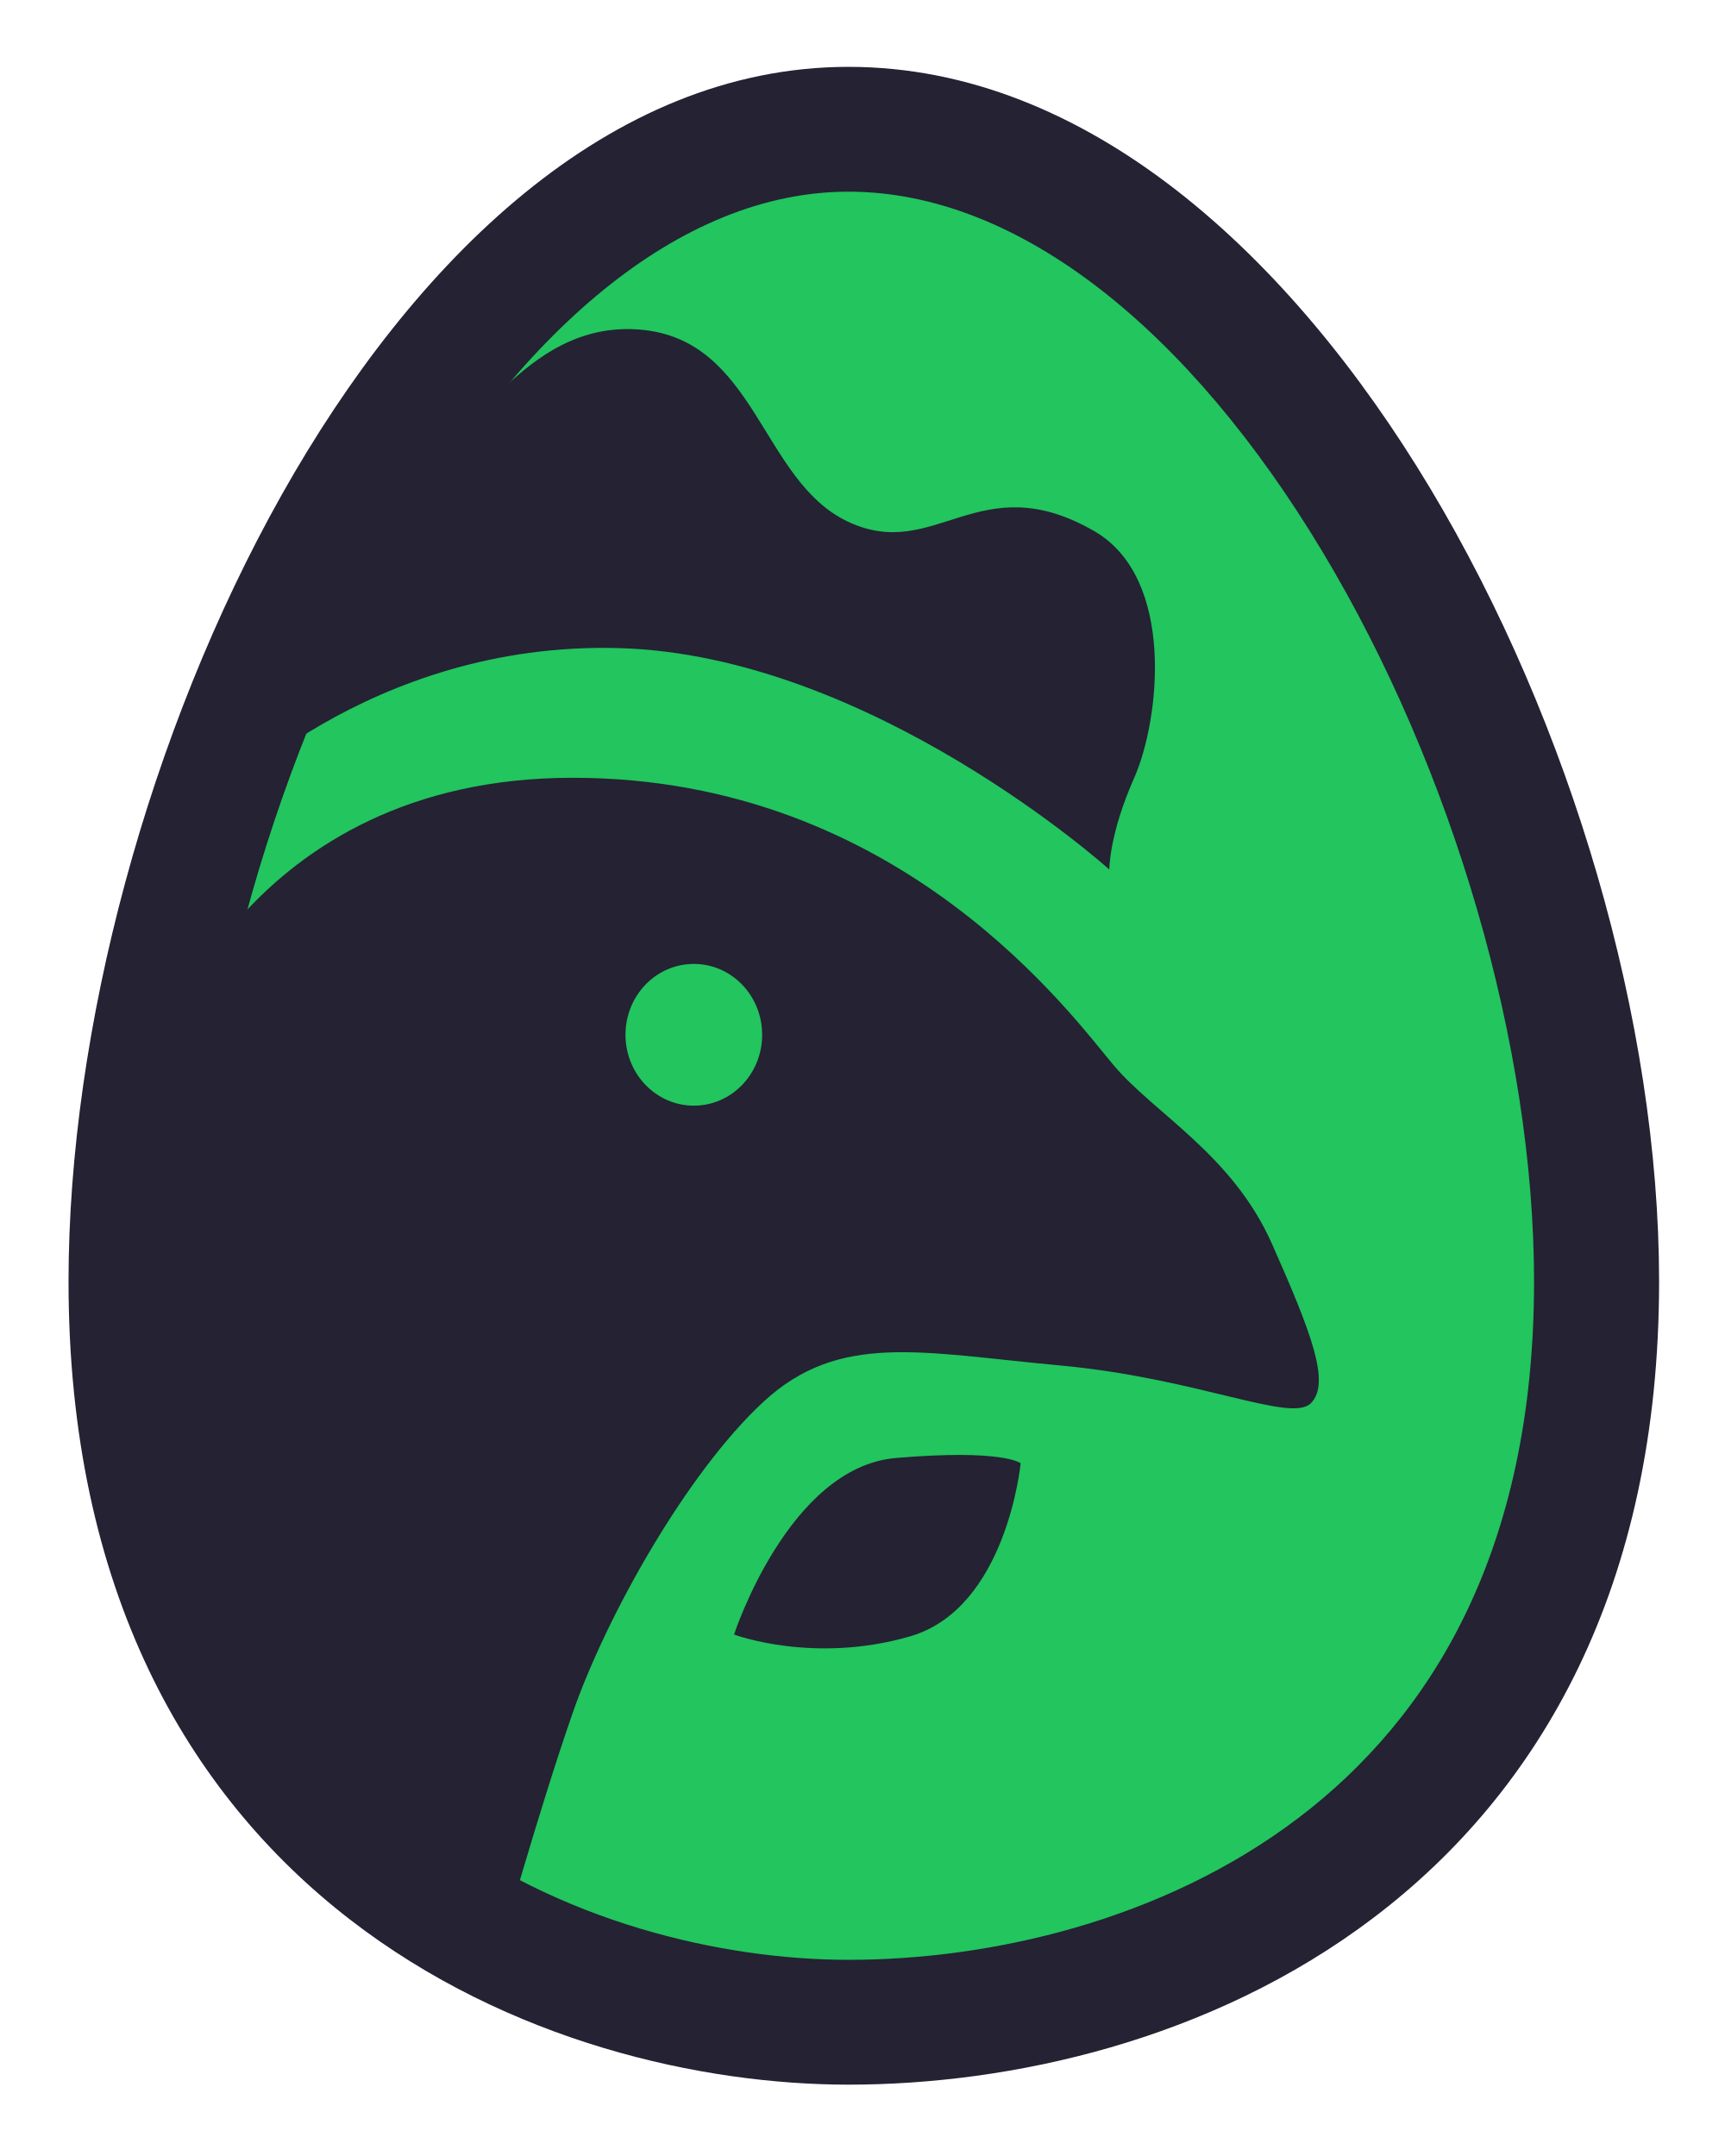
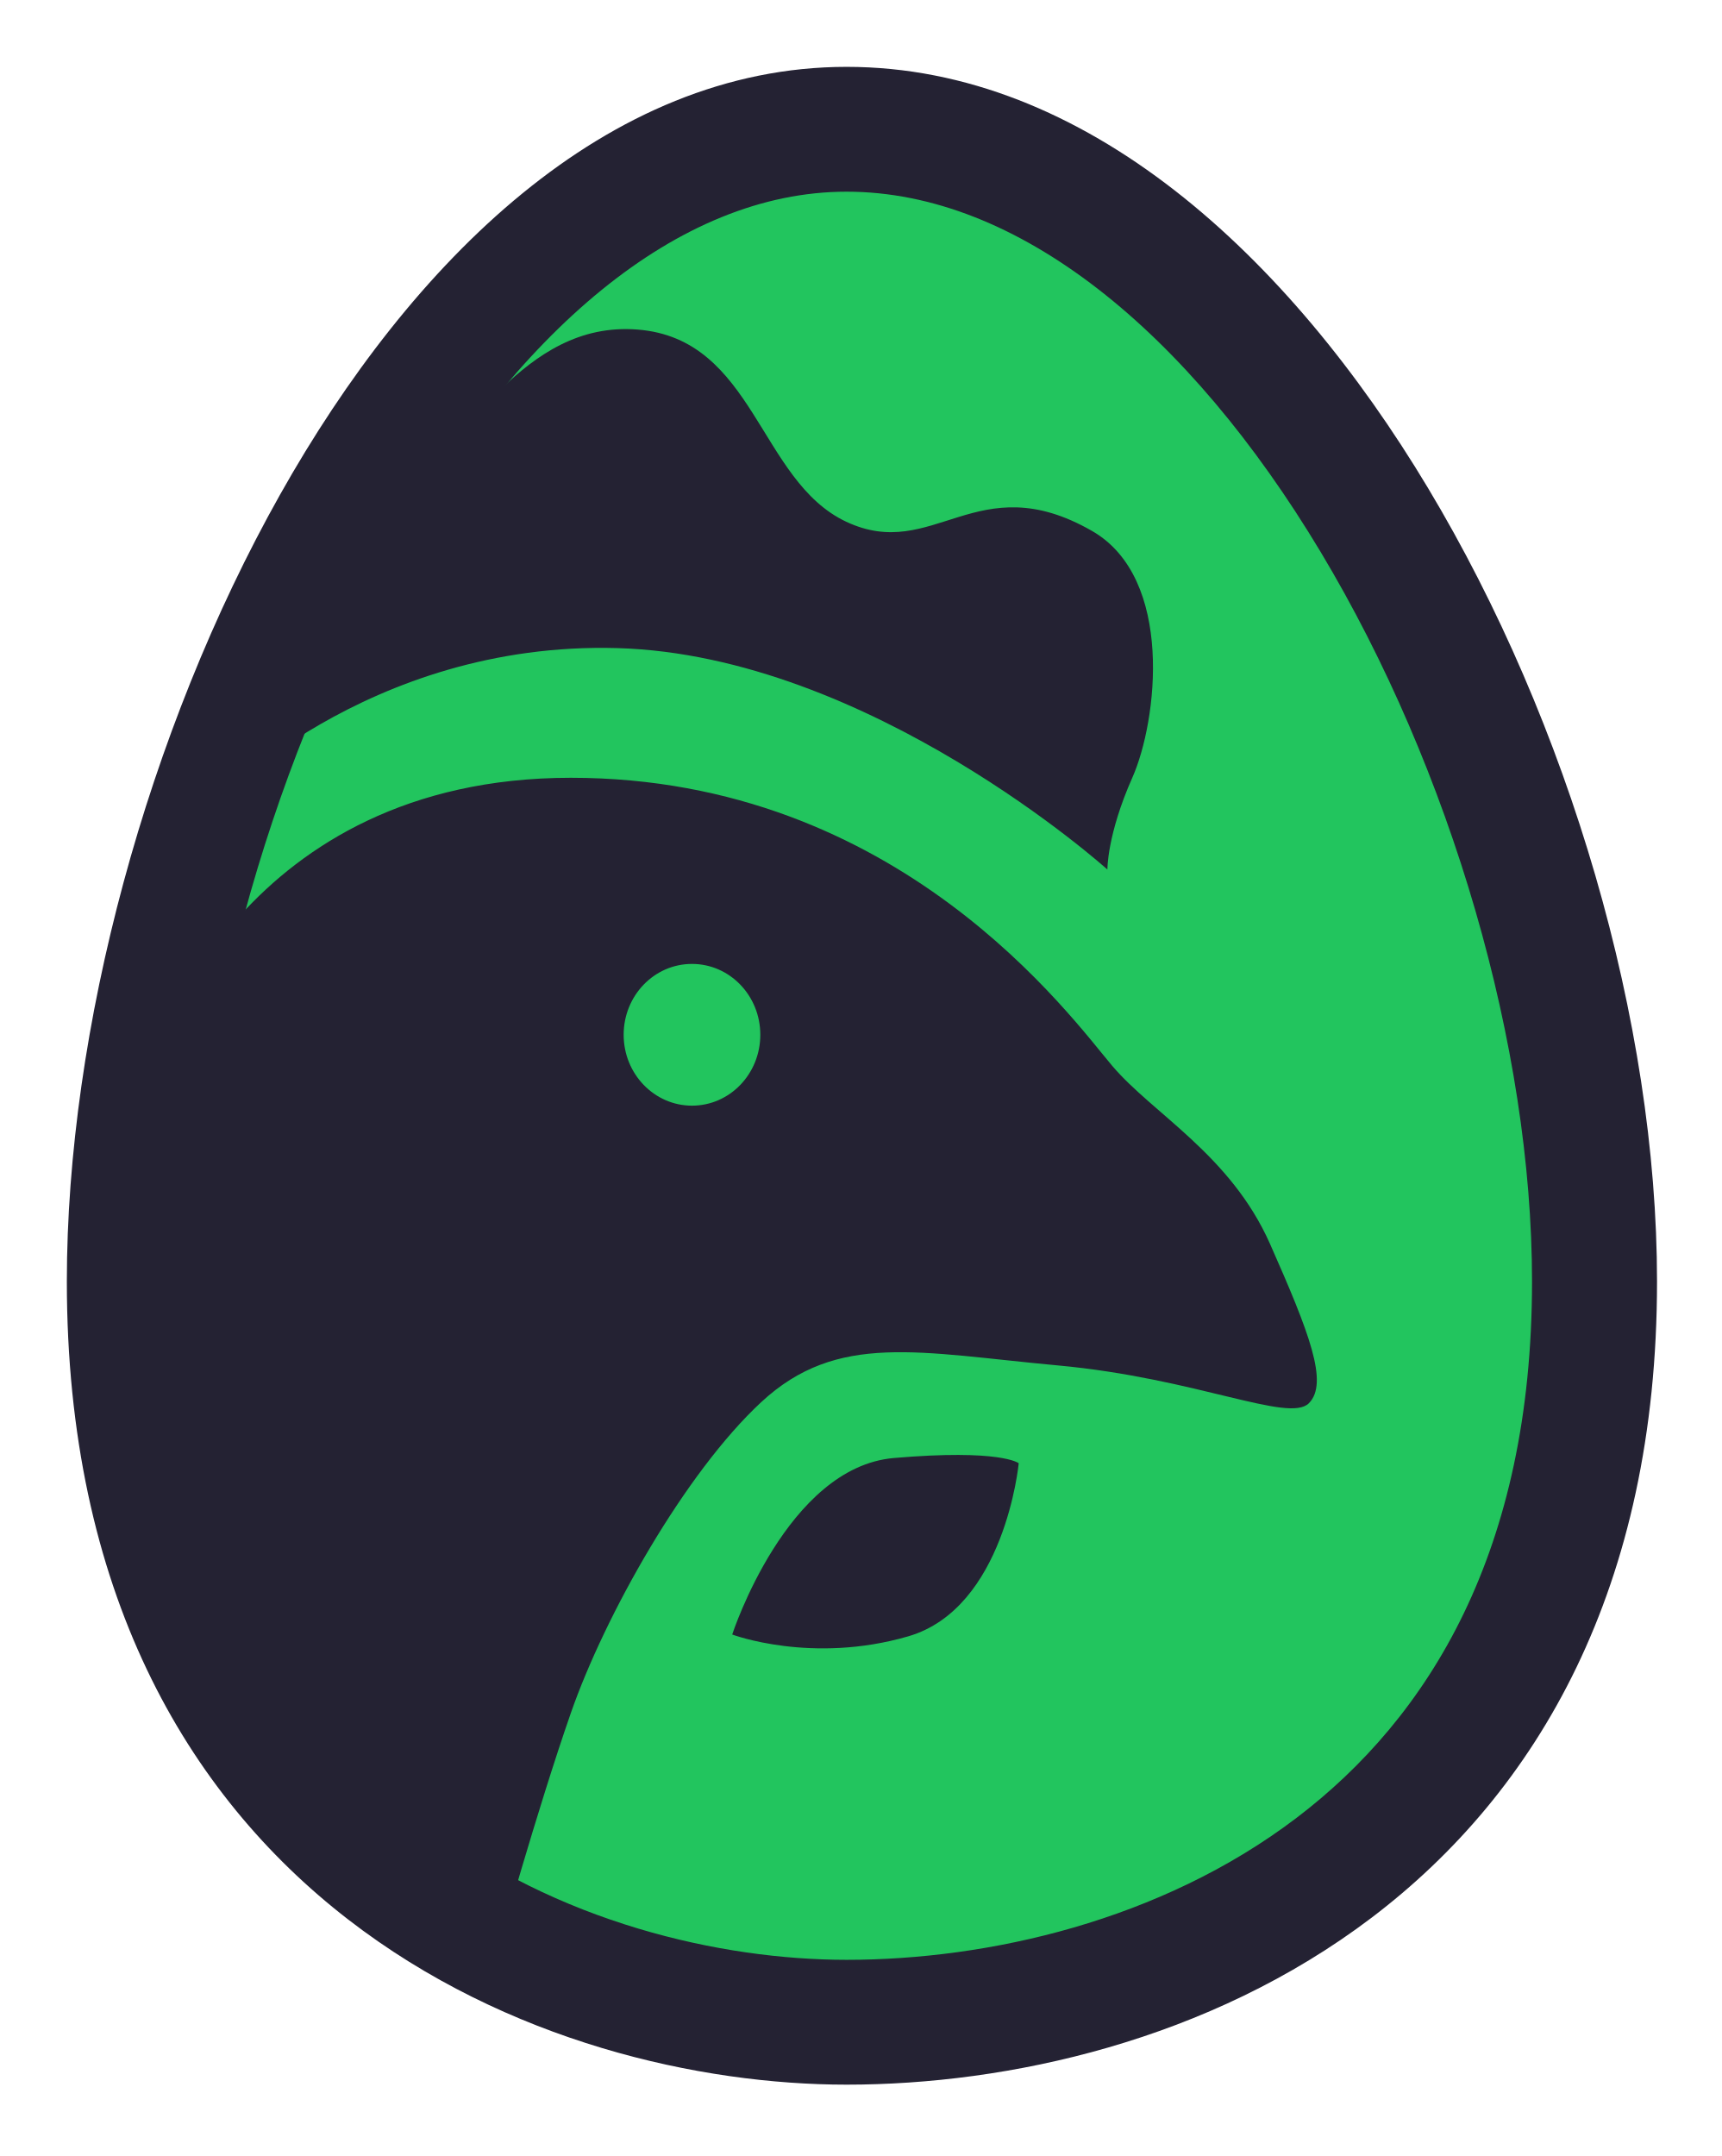
- <svg xmlns="http://www.w3.org/2000/svg" width="24" height="30" viewBox="60 56 103 129" fill="none">
+ <svg xmlns="http://www.w3.org/2000/svg" viewBox="60 56 103 129" fill="none">
  <path d="M110.662 63.735C131.3 63.735 155.417 97.293 155.417 132.675C155.417 168.056 128.75 176.997 110.662 176.997C94.408 176.997 67.74 162.223 67.74 132.675C67.74 108.788 86.187 63.735 110.662 63.735Z" fill="#22C55E" />
  <path d="M151.677 132.675C151.677 118.624 146.839 102.046 139.032 89.032C131.103 75.816 120.891 67.469 110.662 67.469C100.551 67.469 90.788 75.904 83.284 89.247C75.907 102.364 71.48 118.973 71.48 132.675C71.48 148.983 77.665 158.947 85.397 164.93C93.292 171.04 103.156 173.262 110.662 173.262C119.125 173.262 129.449 170.94 137.56 164.788C145.505 158.762 151.677 148.809 151.677 132.675ZM159.157 132.675C159.157 151.01 151.995 163.218 142.085 170.736C132.34 178.127 120.287 180.731 110.662 180.731C101.914 180.731 90.317 178.187 80.815 170.834C71.15 163.355 64 151.157 64 132.675C64 117.613 68.797 99.752 76.762 85.59C84.6 71.654 96.298 60 110.662 60C124.969 60 137.134 71.334 145.449 85.194C153.885 99.256 159.157 117.148 159.157 132.675Z" fill="#242233" />
  <path d="M94.161 102.537C113.836 102.537 124.111 116.894 126.555 119.771C128.998 122.648 133.637 125.098 135.998 130.424C138.359 135.758 139.519 138.75 138.326 139.958C137.133 141.165 131.597 138.461 123.298 137.697C114.998 136.933 110.112 135.667 105.555 139.891C100.998 144.116 96.193 152.656 94.161 158.491C92.129 164.326 89.769 172.784 89.769 172.784C89.701 172.735 74.214 161.669 70.48 145.218C66.743 128.796 69.397 119.003 69.418 118.926C69.418 118.926 74.485 102.537 94.161 102.537ZM113.492 143.237C119.877 142.689 120.95 143.541 120.961 143.55C120.955 143.613 120.117 152.226 114.355 153.905C108.573 155.59 103.818 153.799 103.818 153.799V153.79C103.835 153.74 107.092 143.786 113.492 143.237ZM101.408 113.674C99.146 113.674 97.32 115.572 97.32 117.914C97.32 120.256 99.154 122.155 101.408 122.155C103.67 122.155 105.497 120.256 105.497 117.914C105.497 115.572 103.67 113.674 101.408 113.674ZM84.38 84.192C88.007 82.877 91.151 75.16 98.159 75.719C105.167 76.278 105.406 84.759 110.638 87.217C115.869 89.674 118.453 83.814 125.346 87.767C130.273 90.595 129.269 99.134 127.756 102.537C126.242 105.948 126.267 108.027 126.267 108.027C126.267 108.027 112.036 95.206 96.949 94.778C81.912 94.352 72.653 104.207 72.593 104.27C73.983 98.731 79.544 85.194 79.544 85.194C79.567 85.2 80.787 85.495 84.38 84.192Z" fill="#242233" />
</svg>
